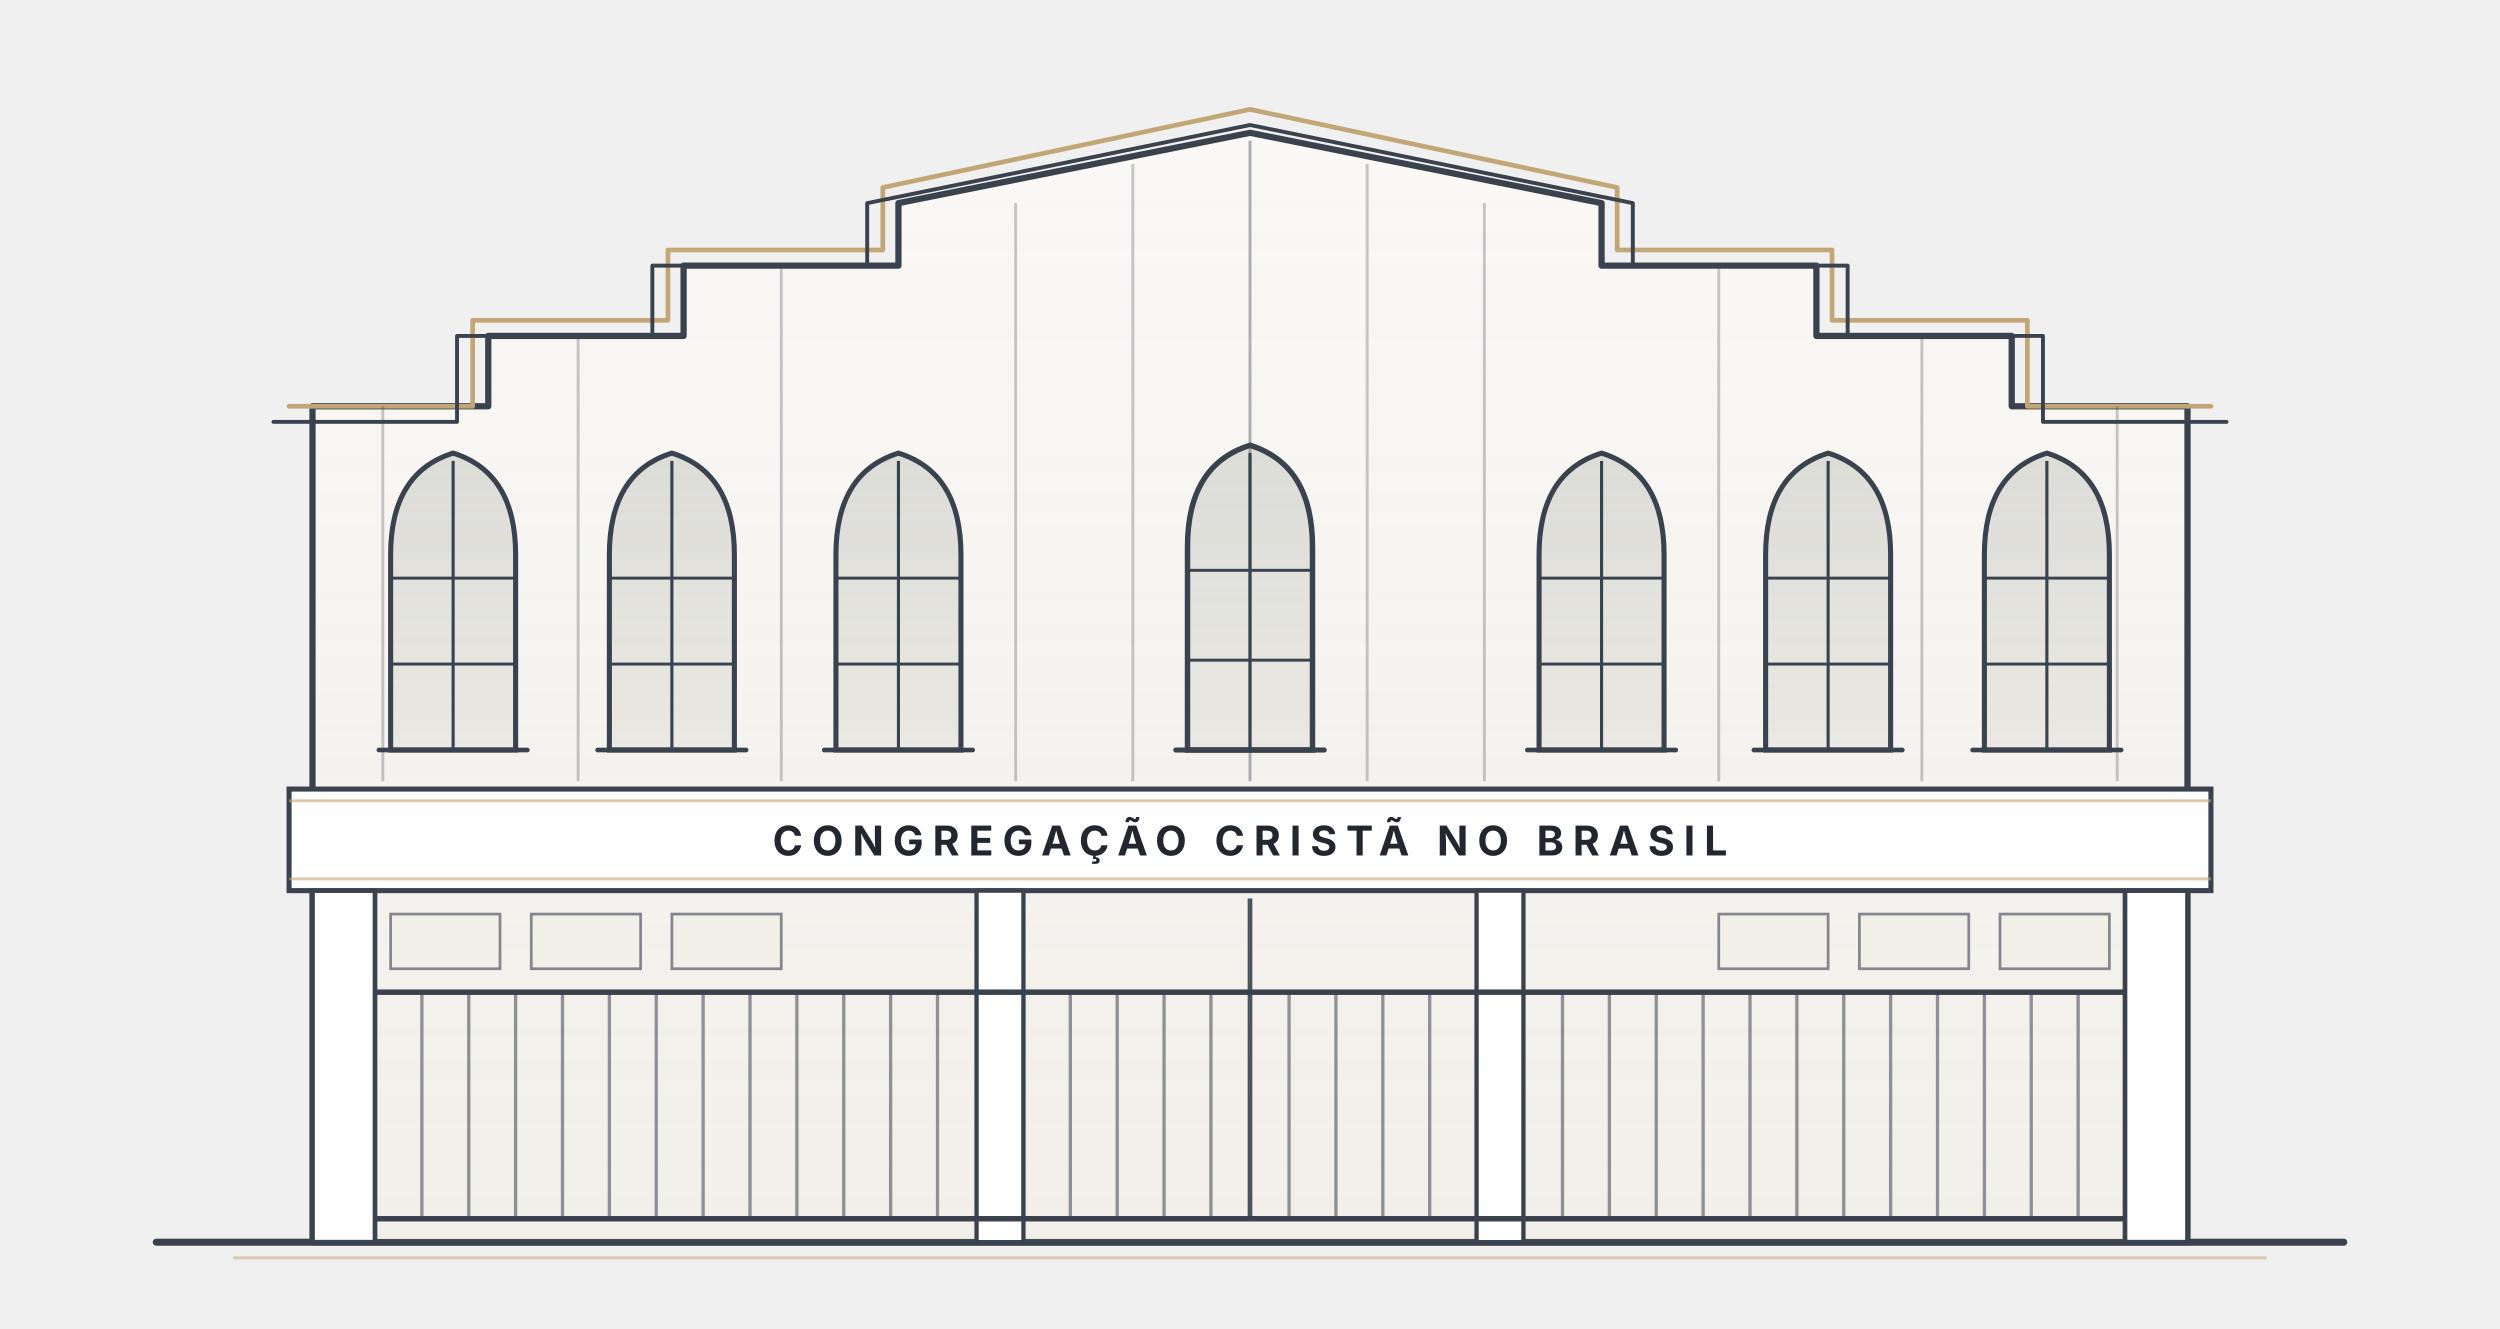
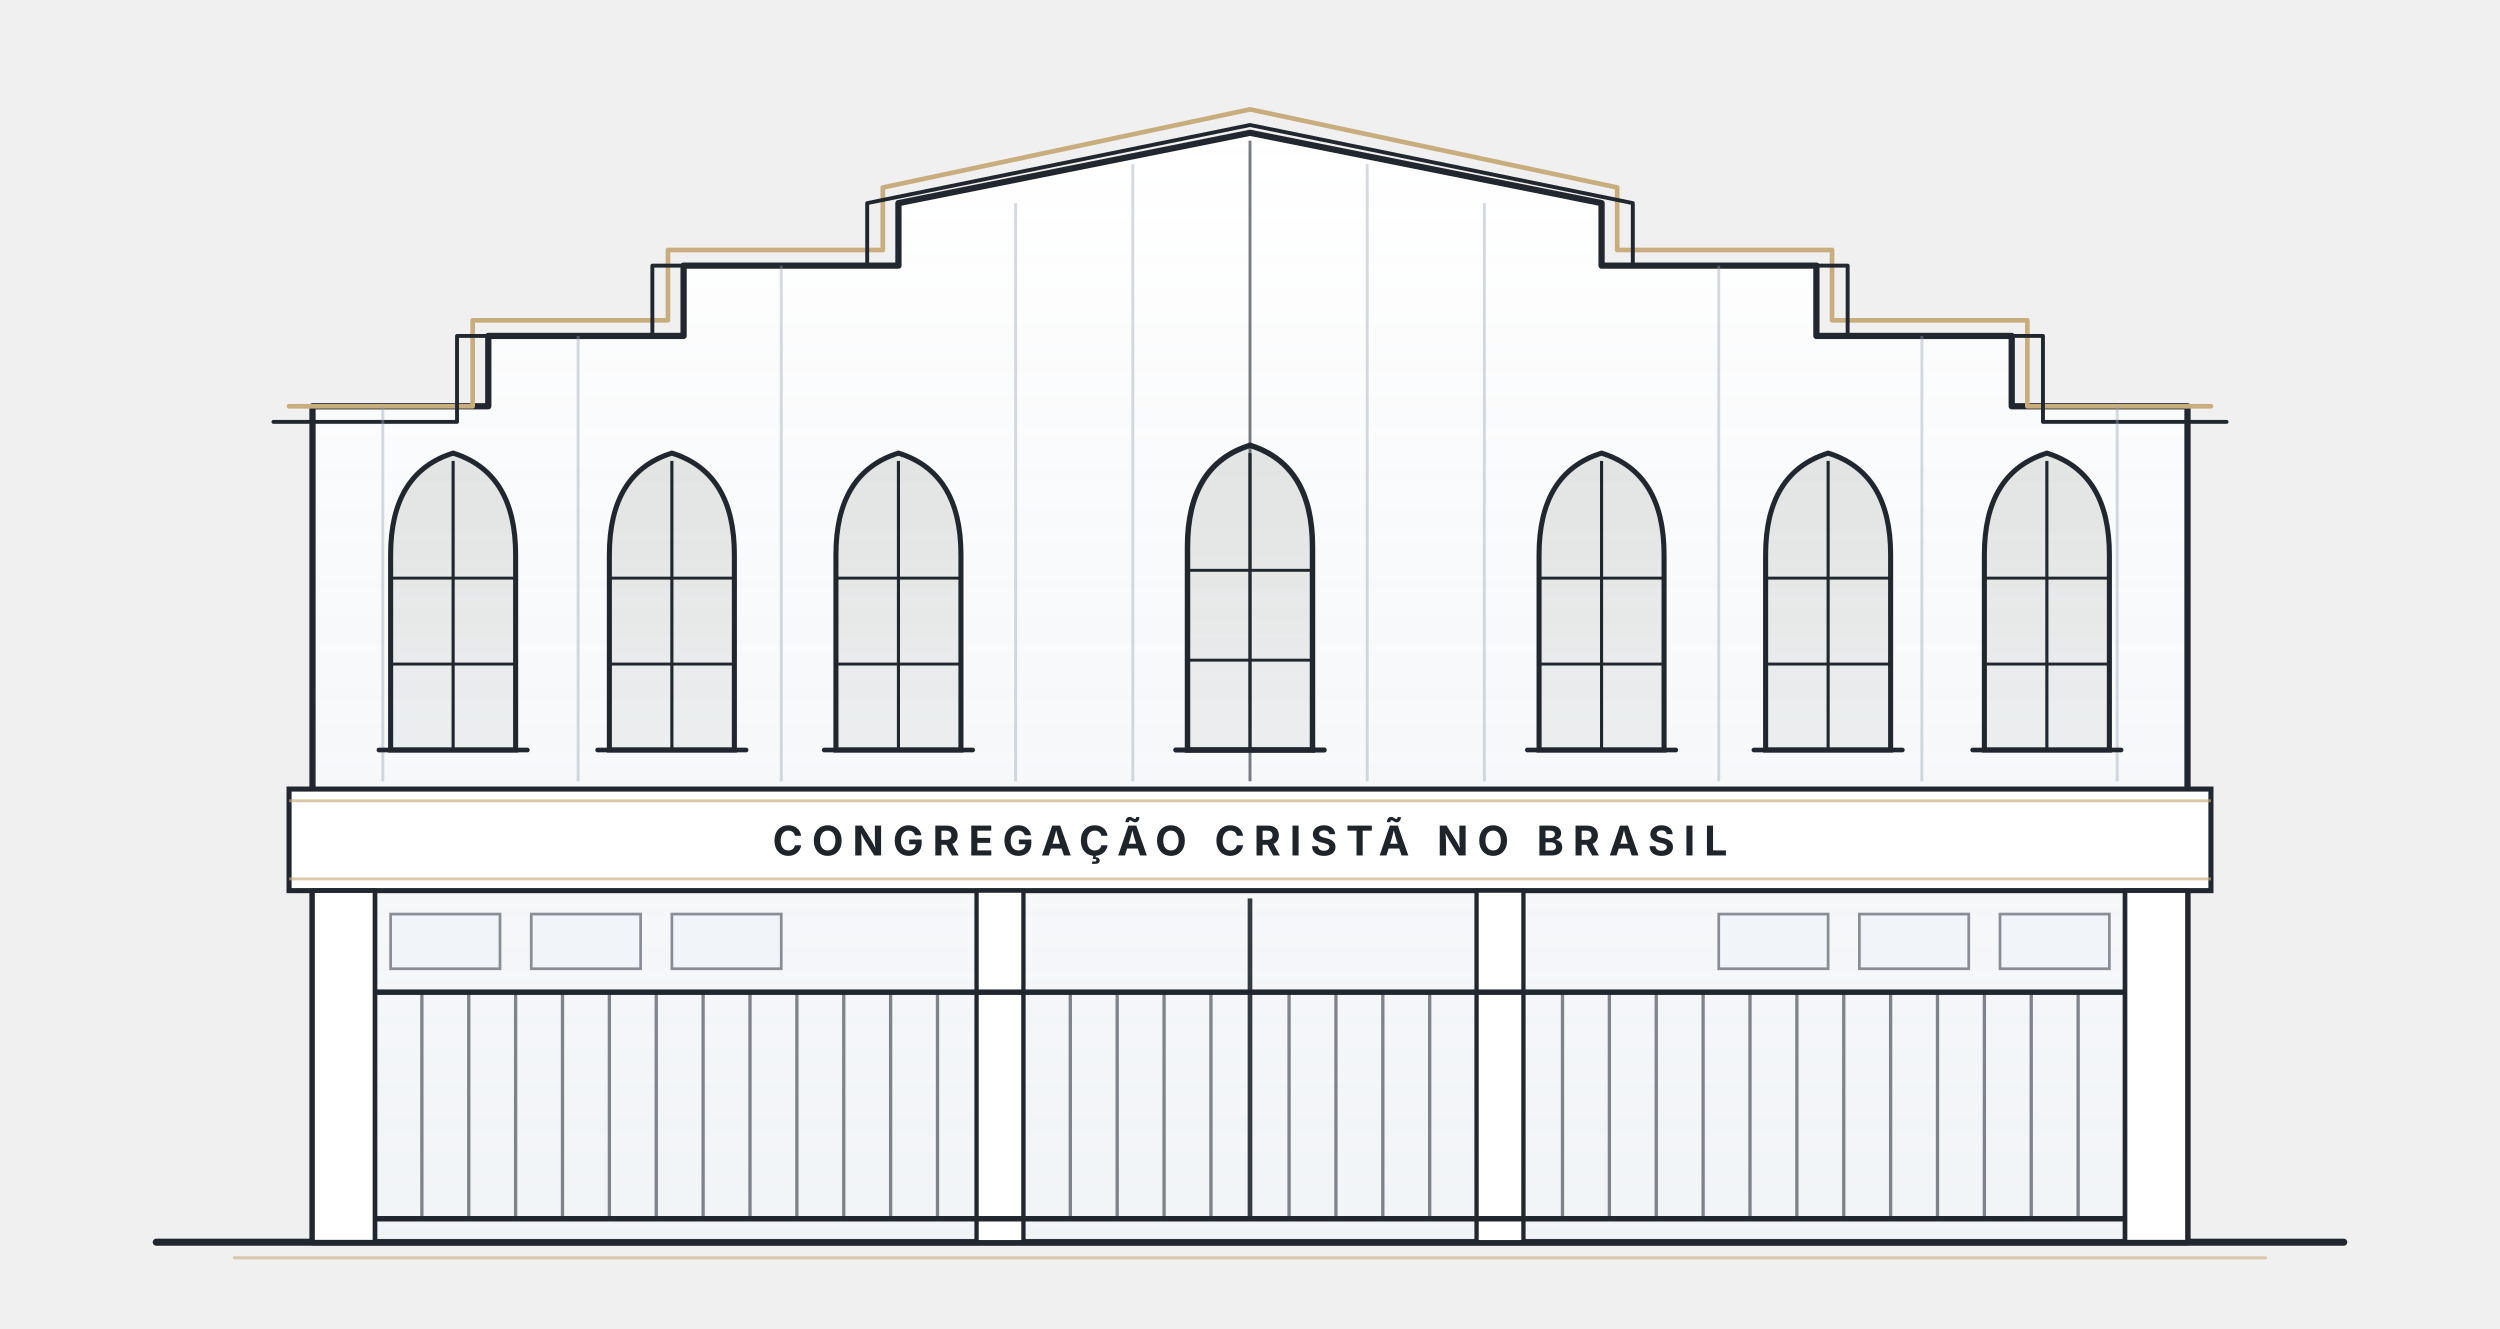
<svg xmlns="http://www.w3.org/2000/svg" viewBox="0 0 640 340" fill="none" width="640" height="340">
  <defs>
    <linearGradient id="wallWash" x1="0%" y1="0%" x2="0%" y2="100%">
-       <stop offset="0%" stop-color="#FAF9F6" stop-opacity="0.95" />
-       <stop offset="100%" stop-color="#F2EFE9" stop-opacity="0.85" />
+       <stop offset="0%" stop-color="#FFFFFF" stop-opacity="0.98" />
+       <stop offset="100%" stop-color="#F1F4F8" stop-opacity="0.9" />
    </linearGradient>
    <linearGradient id="glassWash" x1="0%" y1="0%" x2="0%" y2="100%">
-       <stop offset="0%" stop-color="#4E5A4B" stop-opacity="0.16" />
-       <stop offset="100%" stop-color="#3A4638" stop-opacity="0.06" />
+       <stop offset="0%" stop-color="#4A564A" stop-opacity="0.14" />
+       <stop offset="100%" stop-color="#2E372E" stop-opacity="0.05" />
    </linearGradient>
  </defs>
-   <line x1="40" y1="318" x2="600" y2="318" stroke="#3A424E" stroke-width="1.8" stroke-linecap="round" />
-   <line x1="60" y1="322" x2="580" y2="322" stroke="#C2A676" stroke-width="0.8" stroke-opacity="0.5" stroke-linecap="round" />
-   <path d="M 80 318 V 104 L 125 104 V 86 L 175 86 V 68 L 230 68 V 52 L 320 34 L 410 52 V 68 L 465 68 V 86 L 515 86 V 104 L 560 104 V 318 Z" fill="url(#wallWash)" stroke="#3A424E" stroke-width="1.6" stroke-linejoin="round" />
-   <path d="M 74 104 L 121 104 V 82 L 171 82 V 64 L 226 64 V 48 L 320 28 L 414 48 V 64 L 469 64 V 82 L 519 82 V 104 L 566 104" stroke="#C2A676" stroke-width="1.2" stroke-linejoin="round" stroke-linecap="round" />
-   <path d="M 70 108 L 117 108 V 86 L 167 86 V 68 L 222 68 V 52 L 320 32 L 418 52 V 68 L 473 68 V 86 L 523 86 V 108 L 570 108" stroke="#3A424E" stroke-width="1" stroke-linejoin="round" stroke-linecap="round" />
-   <g stroke="#3A424E" stroke-width="0.75" stroke-opacity="0.28">
+   <line x1="40" y1="318" x2="600" y2="318" stroke="#22262E" stroke-width="1.8" stroke-linecap="round" />
+   <line x1="60" y1="322" x2="580" y2="322" stroke="#C8AD7F" stroke-width="0.8" stroke-opacity="0.6" stroke-linecap="round" />
+   <path d="M 80 318 V 104 L 125 104 V 86 L 175 86 V 68 L 230 68 V 52 L 320 34 L 410 52 V 68 L 465 68 V 86 L 515 86 V 104 L 560 104 V 318 Z" fill="url(#wallWash)" stroke="#22262E" stroke-width="1.6" stroke-linejoin="round" />
+   <path d="M 74 104 L 121 104 V 82 L 171 82 V 64 L 226 64 V 48 L 320 28 L 414 48 V 64 L 469 64 V 82 L 519 82 V 104 L 566 104" stroke="#C8AD7F" stroke-width="1.2" stroke-linejoin="round" stroke-linecap="round" />
+   <path d="M 70 108 L 117 108 V 86 L 167 86 V 68 L 222 68 V 52 L 320 32 L 418 52 V 68 L 473 68 V 86 L 523 86 V 108 L 570 108" stroke="#22262E" stroke-width="1" stroke-linejoin="round" stroke-linecap="round" />
+   <g stroke="#9AA3AF" stroke-width="0.75" stroke-opacity="0.4">
    <line x1="98" y1="104" x2="98" y2="200" />
    <line x1="148" y1="86" x2="148" y2="200" />
    <line x1="200" y1="68" x2="200" y2="200" />
    <line x1="260" y1="52" x2="260" y2="200" />
    <line x1="290" y1="42" x2="290" y2="200" />
-     <line x1="320" y1="36" x2="320" y2="200" stroke-opacity="0.4" />
+     <line x1="320" y1="36" x2="320" y2="200" stroke-opacity="0.6" stroke="#22262E" />
    <line x1="350" y1="42" x2="350" y2="200" />
    <line x1="380" y1="52" x2="380" y2="200" />
    <line x1="440" y1="68" x2="440" y2="200" />
    <line x1="492" y1="86" x2="492" y2="200" />
    <line x1="542" y1="104" x2="542" y2="200" />
  </g>
  <g transform="translate(100, 116)">
-     <path d="M 0 76 V 26 Q 0 5 16 0 Q 32 5 32 26 V 76 Z" fill="url(#glassWash)" stroke="#3A424E" stroke-width="1.3" />
-     <line x1="16" y1="2" x2="16" y2="76" stroke="#3A424E" stroke-width="0.8" />
-     <line x1="0" y1="32" x2="32" y2="32" stroke="#3A424E" stroke-width="0.75" />
-     <line x1="0" y1="54" x2="32" y2="54" stroke="#3A424E" stroke-width="0.75" />
-     <line x1="-3" y1="76" x2="35" y2="76" stroke="#3A424E" stroke-width="1.2" stroke-linecap="round" />
+     <path d="M 0 76 V 26 Q 0 5 16 0 Q 32 5 32 26 V 76 Z" fill="url(#glassWash)" stroke="#22262E" stroke-width="1.3" />
+     <line x1="16" y1="2" x2="16" y2="76" stroke="#22262E" stroke-width="0.8" />
+     <line x1="0" y1="32" x2="32" y2="32" stroke="#22262E" stroke-width="0.75" />
+     <line x1="0" y1="54" x2="32" y2="54" stroke="#22262E" stroke-width="0.75" />
+     <line x1="-3" y1="76" x2="35" y2="76" stroke="#22262E" stroke-width="1.2" stroke-linecap="round" />
  </g>
  <g transform="translate(156, 116)">
-     <path d="M 0 76 V 26 Q 0 5 16 0 Q 32 5 32 26 V 76 Z" fill="url(#glassWash)" stroke="#3A424E" stroke-width="1.3" />
-     <line x1="16" y1="2" x2="16" y2="76" stroke="#3A424E" stroke-width="0.8" />
-     <line x1="0" y1="32" x2="32" y2="32" stroke="#3A424E" stroke-width="0.75" />
-     <line x1="0" y1="54" x2="32" y2="54" stroke="#3A424E" stroke-width="0.75" />
-     <line x1="-3" y1="76" x2="35" y2="76" stroke="#3A424E" stroke-width="1.2" stroke-linecap="round" />
+     <path d="M 0 76 V 26 Q 0 5 16 0 Q 32 5 32 26 V 76 Z" fill="url(#glassWash)" stroke="#22262E" stroke-width="1.3" />
+     <line x1="16" y1="2" x2="16" y2="76" stroke="#22262E" stroke-width="0.8" />
+     <line x1="0" y1="32" x2="32" y2="32" stroke="#22262E" stroke-width="0.75" />
+     <line x1="0" y1="54" x2="32" y2="54" stroke="#22262E" stroke-width="0.75" />
+     <line x1="-3" y1="76" x2="35" y2="76" stroke="#22262E" stroke-width="1.2" stroke-linecap="round" />
  </g>
  <g transform="translate(214, 116)">
-     <path d="M 0 76 V 26 Q 0 5 16 0 Q 32 5 32 26 V 76 Z" fill="url(#glassWash)" stroke="#3A424E" stroke-width="1.3" />
-     <line x1="16" y1="2" x2="16" y2="76" stroke="#3A424E" stroke-width="0.8" />
-     <line x1="0" y1="32" x2="32" y2="32" stroke="#3A424E" stroke-width="0.75" />
-     <line x1="0" y1="54" x2="32" y2="54" stroke="#3A424E" stroke-width="0.75" />
-     <line x1="-3" y1="76" x2="35" y2="76" stroke="#3A424E" stroke-width="1.2" stroke-linecap="round" />
+     <path d="M 0 76 V 26 Q 0 5 16 0 Q 32 5 32 26 V 76 Z" fill="url(#glassWash)" stroke="#22262E" stroke-width="1.3" />
+     <line x1="16" y1="2" x2="16" y2="76" stroke="#22262E" stroke-width="0.8" />
+     <line x1="0" y1="32" x2="32" y2="32" stroke="#22262E" stroke-width="0.75" />
+     <line x1="0" y1="54" x2="32" y2="54" stroke="#22262E" stroke-width="0.75" />
+     <line x1="-3" y1="76" x2="35" y2="76" stroke="#22262E" stroke-width="1.2" stroke-linecap="round" />
  </g>
  <g transform="translate(304, 114)">
-     <path d="M 0 78 V 26 Q 0 5 16 0 Q 32 5 32 26 V 78 Z" fill="url(#glassWash)" stroke="#3A424E" stroke-width="1.4" />
-     <line x1="16" y1="2" x2="16" y2="78" stroke="#3A424E" stroke-width="0.8" />
-     <line x1="0" y1="32" x2="32" y2="32" stroke="#3A424E" stroke-width="0.75" />
-     <line x1="0" y1="55" x2="32" y2="55" stroke="#3A424E" stroke-width="0.75" />
-     <line x1="-3" y1="78" x2="35" y2="78" stroke="#3A424E" stroke-width="1.3" stroke-linecap="round" />
+     <path d="M 0 78 V 26 Q 0 5 16 0 Q 32 5 32 26 V 78 Z" fill="url(#glassWash)" stroke="#22262E" stroke-width="1.4" />
+     <line x1="16" y1="2" x2="16" y2="78" stroke="#22262E" stroke-width="0.8" />
+     <line x1="0" y1="32" x2="32" y2="32" stroke="#22262E" stroke-width="0.75" />
+     <line x1="0" y1="55" x2="32" y2="55" stroke="#22262E" stroke-width="0.75" />
+     <line x1="-3" y1="78" x2="35" y2="78" stroke="#22262E" stroke-width="1.3" stroke-linecap="round" />
  </g>
  <g transform="translate(394, 116)">
-     <path d="M 0 76 V 26 Q 0 5 16 0 Q 32 5 32 26 V 76 Z" fill="url(#glassWash)" stroke="#3A424E" stroke-width="1.3" />
-     <line x1="16" y1="2" x2="16" y2="76" stroke="#3A424E" stroke-width="0.8" />
-     <line x1="0" y1="32" x2="32" y2="32" stroke="#3A424E" stroke-width="0.75" />
-     <line x1="0" y1="54" x2="32" y2="54" stroke="#3A424E" stroke-width="0.75" />
-     <line x1="-3" y1="76" x2="35" y2="76" stroke="#3A424E" stroke-width="1.2" stroke-linecap="round" />
+     <path d="M 0 76 V 26 Q 0 5 16 0 Q 32 5 32 26 V 76 Z" fill="url(#glassWash)" stroke="#22262E" stroke-width="1.3" />
+     <line x1="16" y1="2" x2="16" y2="76" stroke="#22262E" stroke-width="0.8" />
+     <line x1="0" y1="32" x2="32" y2="32" stroke="#22262E" stroke-width="0.75" />
+     <line x1="0" y1="54" x2="32" y2="54" stroke="#22262E" stroke-width="0.75" />
+     <line x1="-3" y1="76" x2="35" y2="76" stroke="#22262E" stroke-width="1.2" stroke-linecap="round" />
  </g>
  <g transform="translate(452, 116)">
-     <path d="M 0 76 V 26 Q 0 5 16 0 Q 32 5 32 26 V 76 Z" fill="url(#glassWash)" stroke="#3A424E" stroke-width="1.3" />
-     <line x1="16" y1="2" x2="16" y2="76" stroke="#3A424E" stroke-width="0.8" />
-     <line x1="0" y1="32" x2="32" y2="32" stroke="#3A424E" stroke-width="0.75" />
-     <line x1="0" y1="54" x2="32" y2="54" stroke="#3A424E" stroke-width="0.75" />
-     <line x1="-3" y1="76" x2="35" y2="76" stroke="#3A424E" stroke-width="1.2" stroke-linecap="round" />
+     <path d="M 0 76 V 26 Q 0 5 16 0 Q 32 5 32 26 V 76 Z" fill="url(#glassWash)" stroke="#22262E" stroke-width="1.3" />
+     <line x1="16" y1="2" x2="16" y2="76" stroke="#22262E" stroke-width="0.8" />
+     <line x1="0" y1="32" x2="32" y2="32" stroke="#22262E" stroke-width="0.75" />
+     <line x1="0" y1="54" x2="32" y2="54" stroke="#22262E" stroke-width="0.75" />
+     <line x1="-3" y1="76" x2="35" y2="76" stroke="#22262E" stroke-width="1.2" stroke-linecap="round" />
  </g>
  <g transform="translate(508, 116)">
-     <path d="M 0 76 V 26 Q 0 5 16 0 Q 32 5 32 26 V 76 Z" fill="url(#glassWash)" stroke="#3A424E" stroke-width="1.3" />
-     <line x1="16" y1="2" x2="16" y2="76" stroke="#3A424E" stroke-width="0.8" />
-     <line x1="0" y1="32" x2="32" y2="32" stroke="#3A424E" stroke-width="0.75" />
-     <line x1="0" y1="54" x2="32" y2="54" stroke="#3A424E" stroke-width="0.75" />
-     <line x1="-3" y1="76" x2="35" y2="76" stroke="#3A424E" stroke-width="1.2" stroke-linecap="round" />
+     <path d="M 0 76 V 26 Q 0 5 16 0 Q 32 5 32 26 V 76 Z" fill="url(#glassWash)" stroke="#22262E" stroke-width="1.3" />
+     <line x1="16" y1="2" x2="16" y2="76" stroke="#22262E" stroke-width="0.8" />
+     <line x1="0" y1="32" x2="32" y2="32" stroke="#22262E" stroke-width="0.75" />
+     <line x1="0" y1="54" x2="32" y2="54" stroke="#22262E" stroke-width="0.75" />
+     <line x1="-3" y1="76" x2="35" y2="76" stroke="#22262E" stroke-width="1.2" stroke-linecap="round" />
  </g>
-   <rect x="74" y="202" width="492" height="26" fill="#FFFFFF" stroke="#3A424E" stroke-width="1.3" />
-   <line x1="74" y1="205" x2="566" y2="205" stroke="#C2A676" stroke-width="0.75" stroke-opacity="0.6" />
-   <line x1="74" y1="225" x2="566" y2="225" stroke="#C2A676" stroke-width="0.75" stroke-opacity="0.6" />
-   <text x="320" y="219" text-anchor="middle" fill="#22262E" font-family="'Plus Jakarta Sans', -apple-system, sans-serif" font-size="10.5" font-weight="700" letter-spacing="0.22em">
+   <rect x="74" y="202" width="492" height="26" fill="#FFFFFF" stroke="#22262E" stroke-width="1.3" />
+   <line x1="74" y1="205" x2="566" y2="205" stroke="#C8AD7F" stroke-width="0.75" stroke-opacity="0.65" />
+   <line x1="74" y1="225" x2="566" y2="225" stroke="#C8AD7F" stroke-width="0.75" stroke-opacity="0.65" />
+   <text x="320" y="219" text-anchor="middle" fill="#1F242B" font-family="'Plus Jakarta Sans', -apple-system, sans-serif" font-size="10.5" font-weight="700" letter-spacing="0.22em">
    CONGREGAÇÃO CRISTÃ NO BRASIL
  </text>
-   <g fill="#F2EFE9" stroke="#3A424E" stroke-width="0.7" stroke-opacity="0.6">
+   <g fill="#F1F4F8" stroke="#22262E" stroke-width="0.7" stroke-opacity="0.5">
    <rect x="100" y="234" width="28" height="14" />
    <rect x="136" y="234" width="28" height="14" />
    <rect x="172" y="234" width="28" height="14" />
    <rect x="440" y="234" width="28" height="14" />
    <rect x="476" y="234" width="28" height="14" />
    <rect x="512" y="234" width="28" height="14" />
  </g>
-   <rect x="80" y="228" width="16" height="90" fill="#FFFFFF" stroke="#3A424E" stroke-width="1.2" />
-   <rect x="544" y="228" width="16" height="90" fill="#FFFFFF" stroke="#3A424E" stroke-width="1.2" />
-   <rect x="250" y="228" width="12" height="90" fill="#FFFFFF" stroke="#3A424E" stroke-width="1.1" />
-   <rect x="378" y="228" width="12" height="90" fill="#FFFFFF" stroke="#3A424E" stroke-width="1.1" />
-   <line x1="96" y1="254" x2="544" y2="254" stroke="#3A424E" stroke-width="1.4" />
-   <line x1="96" y1="312" x2="544" y2="312" stroke="#3A424E" stroke-width="1.4" />
-   <g stroke="#3A424E" stroke-width="0.85" stroke-opacity="0.55">
+   <rect x="80" y="228" width="16" height="90" fill="#FFFFFF" stroke="#22262E" stroke-width="1.2" />
+   <rect x="544" y="228" width="16" height="90" fill="#FFFFFF" stroke="#22262E" stroke-width="1.2" />
+   <rect x="250" y="228" width="12" height="90" fill="#FFFFFF" stroke="#22262E" stroke-width="1.1" />
+   <rect x="378" y="228" width="12" height="90" fill="#FFFFFF" stroke="#22262E" stroke-width="1.1" />
+   <line x1="96" y1="254" x2="544" y2="254" stroke="#22262E" stroke-width="1.4" />
+   <line x1="96" y1="312" x2="544" y2="312" stroke="#22262E" stroke-width="1.4" />
+   <g stroke="#22262E" stroke-width="0.85" stroke-opacity="0.55">
    <line x1="108" y1="254" x2="108" y2="312" />
    <line x1="120" y1="254" x2="120" y2="312" />
    <line x1="132" y1="254" x2="132" y2="312" />
    <line x1="144" y1="254" x2="144" y2="312" />
    <line x1="156" y1="254" x2="156" y2="312" />
    <line x1="168" y1="254" x2="168" y2="312" />
    <line x1="180" y1="254" x2="180" y2="312" />
    <line x1="192" y1="254" x2="192" y2="312" />
    <line x1="204" y1="254" x2="204" y2="312" />
    <line x1="216" y1="254" x2="216" y2="312" />
    <line x1="228" y1="254" x2="228" y2="312" />
    <line x1="240" y1="254" x2="240" y2="312" />
    <line x1="262" y1="254" x2="262" y2="312" stroke-opacity="0.8" />
    <line x1="274" y1="254" x2="274" y2="312" />
    <line x1="286" y1="254" x2="286" y2="312" />
    <line x1="298" y1="254" x2="298" y2="312" />
    <line x1="310" y1="254" x2="310" y2="312" />
    <line x1="320" y1="230" x2="320" y2="312" stroke-width="1.2" stroke-opacity="0.9" />
    <line x1="330" y1="254" x2="330" y2="312" />
    <line x1="342" y1="254" x2="342" y2="312" />
    <line x1="354" y1="254" x2="354" y2="312" />
    <line x1="366" y1="254" x2="366" y2="312" />
    <line x1="400" y1="254" x2="400" y2="312" />
    <line x1="412" y1="254" x2="412" y2="312" />
    <line x1="424" y1="254" x2="424" y2="312" />
    <line x1="436" y1="254" x2="436" y2="312" />
    <line x1="448" y1="254" x2="448" y2="312" />
    <line x1="460" y1="254" x2="460" y2="312" />
    <line x1="472" y1="254" x2="472" y2="312" />
    <line x1="484" y1="254" x2="484" y2="312" />
    <line x1="496" y1="254" x2="496" y2="312" />
    <line x1="508" y1="254" x2="508" y2="312" />
    <line x1="520" y1="254" x2="520" y2="312" />
    <line x1="532" y1="254" x2="532" y2="312" />
  </g>
</svg>
